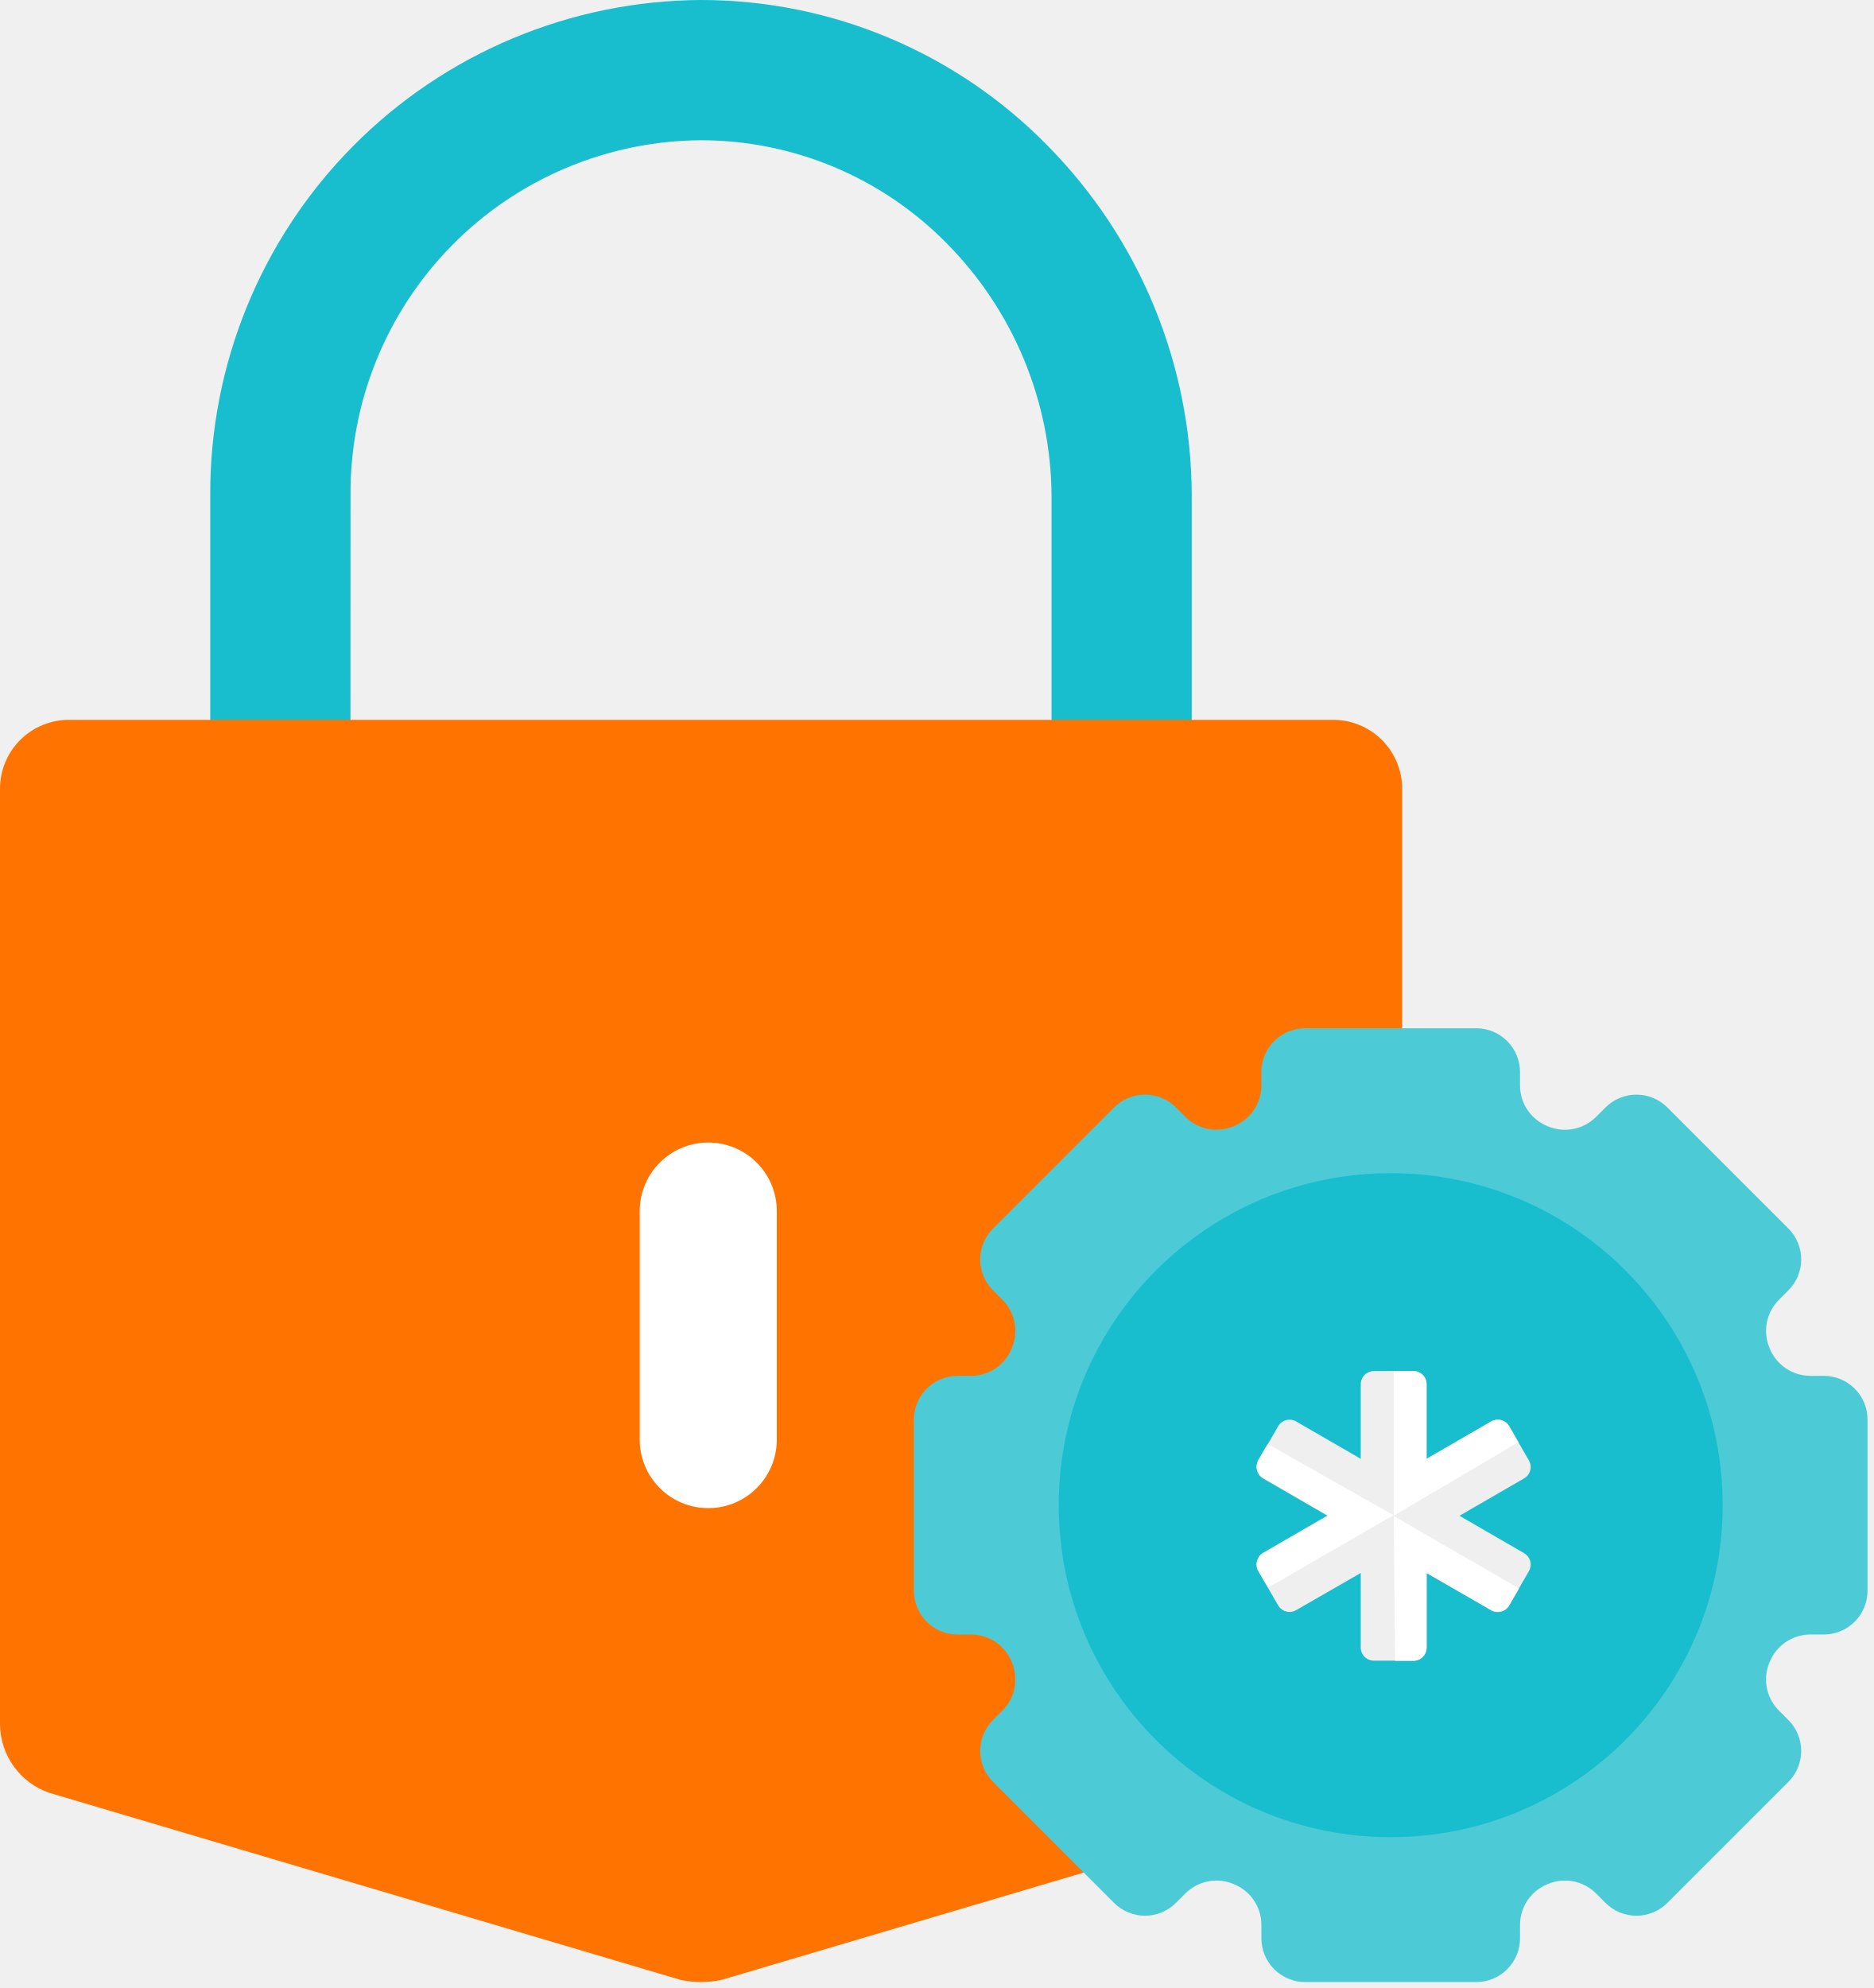
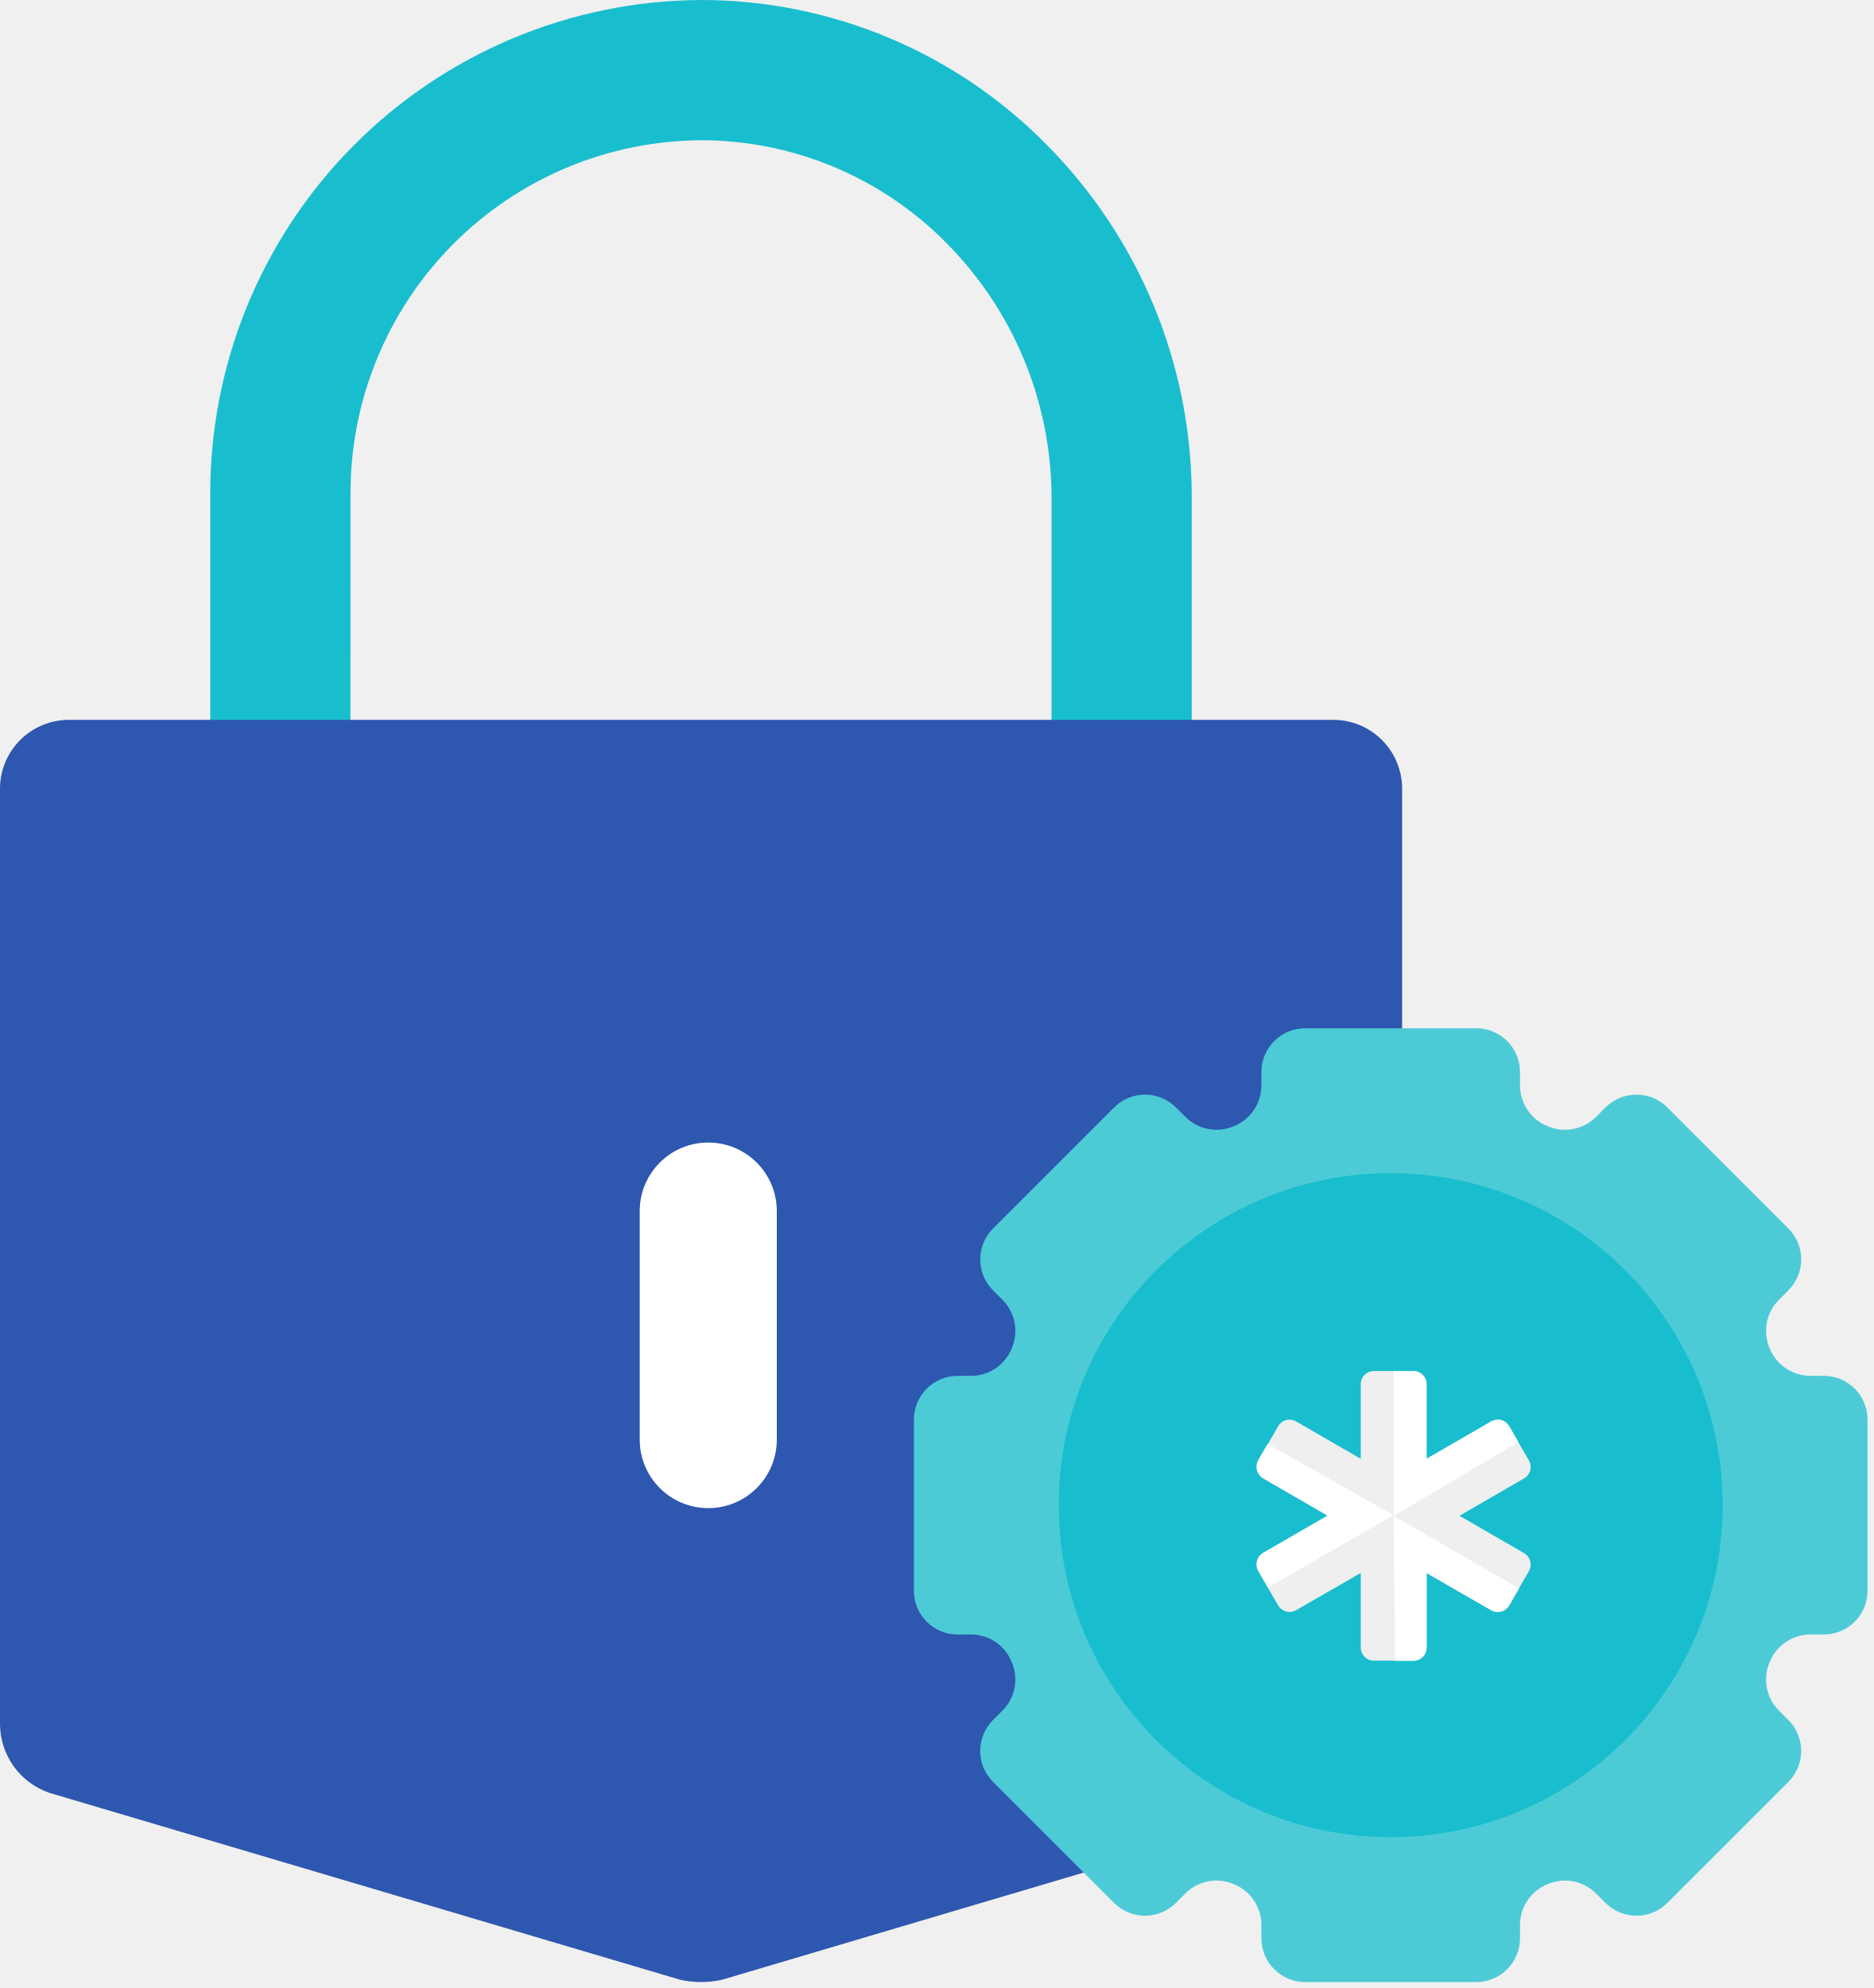
<svg xmlns="http://www.w3.org/2000/svg" id="selfcare-account-security" class="icon" width="82" height="87" viewBox="0 0 82 87" fill="none">
  <g id="change-password-illustration">
    <g id="padlock">
      <path id="padlock-head" d="M15.342 21.684C15.327 19.655 15.712 17.644 16.476 15.764C17.239 13.884 18.365 12.173 19.79 10.729C21.215 9.285 22.91 8.136 24.78 7.348C26.649 6.56 28.656 6.149 30.684 6.137C32.684 6.138 34.662 6.537 36.506 7.309C38.35 8.082 40.022 9.213 41.425 10.637C44.344 13.576 45.996 17.542 46.025 21.684V32.219H52.161V21.684C52.148 15.935 49.869 10.423 45.819 6.342C43.845 4.332 41.489 2.737 38.89 1.648C36.292 0.559 33.502 -0.001 30.684 2.71847e-06C24.96 0.028 19.482 2.327 15.453 6.394C11.424 10.46 9.176 15.96 9.202 21.684V32.219H15.338L15.342 21.684Z" fill="#19BECE" class="fill-accent2" />
-       <path id="padlock-body" d="M58.303 31.503H3.068C2.664 31.496 2.261 31.57 1.886 31.722C1.51 31.873 1.169 32.099 0.883 32.385C0.596 32.672 0.371 33.013 0.219 33.388C0.068 33.764 -0.007 34.166 0 34.571V75.489C0.012 76.144 0.224 76.779 0.608 77.31C0.992 77.84 1.53 78.24 2.148 78.455L29.765 86.638C30.371 86.774 30.999 86.774 31.605 86.638L59.221 78.455C59.859 78.27 60.416 77.878 60.805 77.341C61.194 76.804 61.393 76.152 61.37 75.489V34.571C61.377 34.166 61.303 33.764 61.151 33.388C61 33.013 60.774 32.672 60.488 32.385C60.202 32.099 59.861 31.873 59.485 31.722C59.109 31.57 58.707 31.496 58.303 31.503Z" fill="#FF7300" class="fill-primary" />
+       <path id="padlock-body" d="M58.303 31.503H3.068C2.664 31.496 2.261 31.57 1.886 31.722C1.51 31.873 1.169 32.099 0.883 32.385C0.596 32.672 0.371 33.013 0.219 33.388C0.068 33.764 -0.007 34.166 0 34.571V75.489C0.012 76.144 0.224 76.779 0.608 77.31C0.992 77.84 1.53 78.24 2.148 78.455L29.765 86.638C30.371 86.774 30.999 86.774 31.605 86.638L59.221 78.455C59.859 78.27 60.416 77.878 60.805 77.341C61.194 76.804 61.393 76.152 61.37 75.489V34.571C61.377 34.166 61.303 33.764 61.151 33.388C61 33.013 60.774 32.672 60.488 32.385C60.202 32.099 59.861 31.873 59.485 31.722C59.109 31.57 58.707 31.496 58.303 31.503Z" fill="#2e57af" class="fill-primary" />
      <rect id="keyhole" x="28" y="50" width="6" height="16" rx="3" fill="white" class="fill-accent3" />
    </g>
    <g id="cogwheel">
      <path id="cogwheel-outer" d="M81.74 69.615V62.125C81.741 61.874 81.691 61.625 81.595 61.392C81.499 61.16 81.358 60.949 81.18 60.771C81.002 60.593 80.791 60.452 80.559 60.356C80.326 60.26 80.078 60.21 79.826 60.21H79.235C78.854 60.209 78.482 60.095 78.166 59.882C77.85 59.669 77.604 59.367 77.46 59.014L77.45 58.99C77.302 58.639 77.262 58.251 77.334 57.876C77.407 57.502 77.589 57.157 77.858 56.887L78.276 56.468C78.454 56.291 78.595 56.08 78.691 55.847C78.788 55.615 78.837 55.366 78.837 55.114C78.837 54.863 78.788 54.614 78.691 54.382C78.595 54.15 78.454 53.938 78.276 53.761L72.979 48.465C72.802 48.287 72.59 48.146 72.358 48.05C72.126 47.953 71.877 47.904 71.626 47.904C71.374 47.904 71.125 47.953 70.893 48.05C70.66 48.146 70.45 48.287 70.272 48.465L69.853 48.883C69.583 49.152 69.238 49.334 68.864 49.407C68.489 49.479 68.101 49.439 67.75 49.291L67.726 49.281C67.374 49.137 67.071 48.891 66.858 48.575C66.645 48.259 66.531 47.887 66.53 47.506V46.914C66.53 46.407 66.328 45.92 65.969 45.561C65.61 45.202 65.123 45 64.615 45H57.125C56.617 45 56.13 45.202 55.771 45.561C55.412 45.92 55.21 46.407 55.21 46.914V47.506C55.209 47.886 55.095 48.258 54.883 48.574C54.67 48.89 54.369 49.136 54.017 49.28L53.993 49.29C53.641 49.438 53.254 49.479 52.879 49.406C52.505 49.334 52.16 49.151 51.889 48.883L51.471 48.464C51.293 48.286 51.082 48.145 50.85 48.049C50.618 47.953 50.369 47.903 50.117 47.903C49.866 47.903 49.617 47.953 49.385 48.049C49.152 48.145 48.941 48.286 48.764 48.464L43.465 53.762C43.287 53.94 43.146 54.151 43.05 54.383C42.953 54.616 42.904 54.865 42.904 55.116C42.904 55.368 42.953 55.617 43.05 55.849C43.146 56.081 43.287 56.292 43.465 56.47L43.883 56.888C44.152 57.159 44.334 57.504 44.407 57.878C44.479 58.252 44.439 58.64 44.291 58.992L44.281 59.016C44.137 59.368 43.891 59.67 43.575 59.883C43.259 60.096 42.887 60.211 42.506 60.212H41.914C41.407 60.212 40.92 60.414 40.561 60.773C40.202 61.132 40 61.619 40 62.126V69.615C40 70.123 40.202 70.61 40.561 70.969C40.92 71.328 41.407 71.53 41.914 71.53H42.506C42.887 71.531 43.259 71.645 43.575 71.858C43.891 72.071 44.136 72.374 44.28 72.726L44.29 72.75C44.438 73.101 44.479 73.489 44.406 73.864C44.334 74.238 44.151 74.583 43.883 74.853L43.464 75.272C43.286 75.45 43.145 75.66 43.049 75.893C42.953 76.125 42.903 76.374 42.903 76.626C42.903 76.877 42.953 77.126 43.049 77.358C43.145 77.59 43.286 77.801 43.464 77.979L48.761 83.276C48.938 83.454 49.15 83.595 49.382 83.691C49.614 83.787 49.863 83.837 50.114 83.837C50.366 83.837 50.615 83.787 50.847 83.691C51.08 83.595 51.291 83.454 51.468 83.276L51.887 82.858C52.157 82.589 52.502 82.406 52.876 82.334C53.251 82.261 53.639 82.302 53.99 82.45L54.014 82.46C54.367 82.604 54.669 82.849 54.882 83.165C55.095 83.481 55.209 83.853 55.21 84.234V84.826C55.21 85.333 55.412 85.82 55.771 86.179C56.13 86.538 56.617 86.74 57.125 86.74H64.615C65.123 86.74 65.61 86.538 65.969 86.179C66.328 85.82 66.53 85.333 66.53 84.826V84.235C66.531 83.854 66.645 83.482 66.858 83.166C67.071 82.85 67.374 82.604 67.726 82.46L67.75 82.45C68.101 82.302 68.489 82.262 68.864 82.334C69.238 82.407 69.583 82.589 69.853 82.858L70.272 83.276C70.45 83.454 70.66 83.595 70.893 83.691C71.125 83.788 71.374 83.837 71.626 83.837C71.877 83.837 72.126 83.788 72.358 83.691C72.59 83.595 72.802 83.454 72.979 83.276L78.276 77.98C78.454 77.802 78.595 77.591 78.691 77.359C78.787 77.126 78.837 76.877 78.837 76.626C78.837 76.375 78.787 76.126 78.691 75.893C78.595 75.661 78.454 75.45 78.276 75.272L77.858 74.854C77.589 74.583 77.406 74.239 77.334 73.864C77.261 73.49 77.302 73.102 77.45 72.75L77.46 72.727C77.604 72.374 77.849 72.072 78.165 71.859C78.481 71.646 78.853 71.532 79.234 71.53H79.826C80.333 71.53 80.82 71.329 81.179 70.97C81.538 70.611 81.74 70.124 81.74 69.616L81.74 69.615Z" fill="#4CCBD7" class="fill-accent2 lighten-1" />
      <path id="cogwheel-middle" d="M60.87 80.401C68.895 80.401 75.4 73.895 75.4 65.871C75.4 57.846 68.895 51.34 60.87 51.34C52.845 51.34 46.34 57.846 46.34 65.871C46.34 73.895 52.845 80.401 60.87 80.401Z" fill="#19BECE" class="fill-accent2" />
      <g id="asterisk">
        <path id="1" d="M66.708 67.97L63.879 66.334L66.708 64.698C66.773 64.66 66.831 64.61 66.877 64.55C66.923 64.49 66.957 64.421 66.976 64.348C66.996 64.275 67.001 64.199 66.991 64.124C66.981 64.049 66.956 63.977 66.918 63.911L66.054 62.414C65.977 62.283 65.851 62.188 65.703 62.149C65.556 62.111 65.399 62.132 65.268 62.209L62.439 63.846V60.576C62.439 60.5 62.424 60.425 62.395 60.356C62.366 60.286 62.324 60.222 62.27 60.169C62.217 60.115 62.153 60.073 62.083 60.044C62.013 60.015 61.938 60 61.863 60H60.135C59.982 60 59.836 60.061 59.727 60.169C59.619 60.277 59.559 60.423 59.559 60.576V63.842L56.73 62.206C56.598 62.13 56.441 62.109 56.293 62.148C56.146 62.188 56.02 62.284 55.943 62.416L55.078 63.916C55.04 63.982 55.016 64.054 55.006 64.129C54.996 64.204 55.001 64.28 55.02 64.353C55.04 64.427 55.074 64.495 55.12 64.555C55.166 64.615 55.223 64.665 55.289 64.703L58.118 66.34L55.289 67.976C55.223 68.014 55.166 68.064 55.12 68.124C55.074 68.184 55.04 68.252 55.02 68.326C55.001 68.398 54.996 68.475 55.006 68.55C55.016 68.625 55.04 68.697 55.078 68.763L55.943 70.255C56.02 70.387 56.146 70.484 56.293 70.523C56.441 70.562 56.598 70.542 56.73 70.465L59.559 68.837V72.099C59.559 72.174 59.574 72.249 59.603 72.319C59.632 72.389 59.674 72.452 59.727 72.506C59.781 72.559 59.844 72.602 59.914 72.631C59.984 72.66 60.059 72.675 60.135 72.675H61.863C61.938 72.675 62.013 72.66 62.083 72.631C62.153 72.602 62.217 72.559 62.27 72.506C62.324 72.452 62.366 72.389 62.395 72.319C62.424 72.249 62.439 72.174 62.439 72.099V68.837L65.268 70.465C65.4 70.542 65.557 70.562 65.704 70.523C65.852 70.484 65.978 70.387 66.054 70.255L66.918 68.758C66.956 68.693 66.981 68.62 66.991 68.545C67.001 68.47 66.996 68.394 66.976 68.321C66.957 68.248 66.923 68.18 66.877 68.12C66.831 68.06 66.773 68.009 66.708 67.972V67.97Z" fill="#EFEFEF" class="fill-accent3" />
        <path id="2" fill-rule="evenodd" clip-rule="evenodd" d="M61.001 66.338V60.001H61.865C62.017 60.002 62.163 60.062 62.271 60.17C62.379 60.278 62.44 60.424 62.44 60.576V63.841L65.268 62.205C65.357 62.156 65.456 62.129 65.558 62.129C65.658 62.129 65.758 62.155 65.845 62.206C65.933 62.256 66.005 62.327 66.056 62.414L66.46 63.114L61.005 66.331L61.001 66.338ZM61.866 72.682H61.06L61.002 66.347L66.488 69.511L66.057 70.259C66.006 70.346 65.932 70.419 65.844 70.469C65.756 70.519 65.657 70.546 65.556 70.546C65.455 70.546 65.356 70.52 65.269 70.47L62.443 68.839V72.101C62.442 72.202 62.416 72.301 62.367 72.39C62.316 72.478 62.244 72.551 62.156 72.603C62.068 72.654 61.968 72.682 61.866 72.682ZM55.076 68.742L55.508 69.486L55.512 69.472L60.996 66.308L55.481 63.19L55.078 63.888C55.028 63.975 55.002 64.075 55.002 64.176C55.002 64.277 55.028 64.376 55.078 64.463C55.127 64.554 55.2 64.629 55.289 64.681L58.116 66.318L55.286 67.954C55.154 68.031 55.059 68.157 55.02 68.305C54.98 68.452 55 68.609 55.076 68.742Z" fill="white" class="accent3 darken-1" />
      </g>
    </g>
  </g>
</svg>
